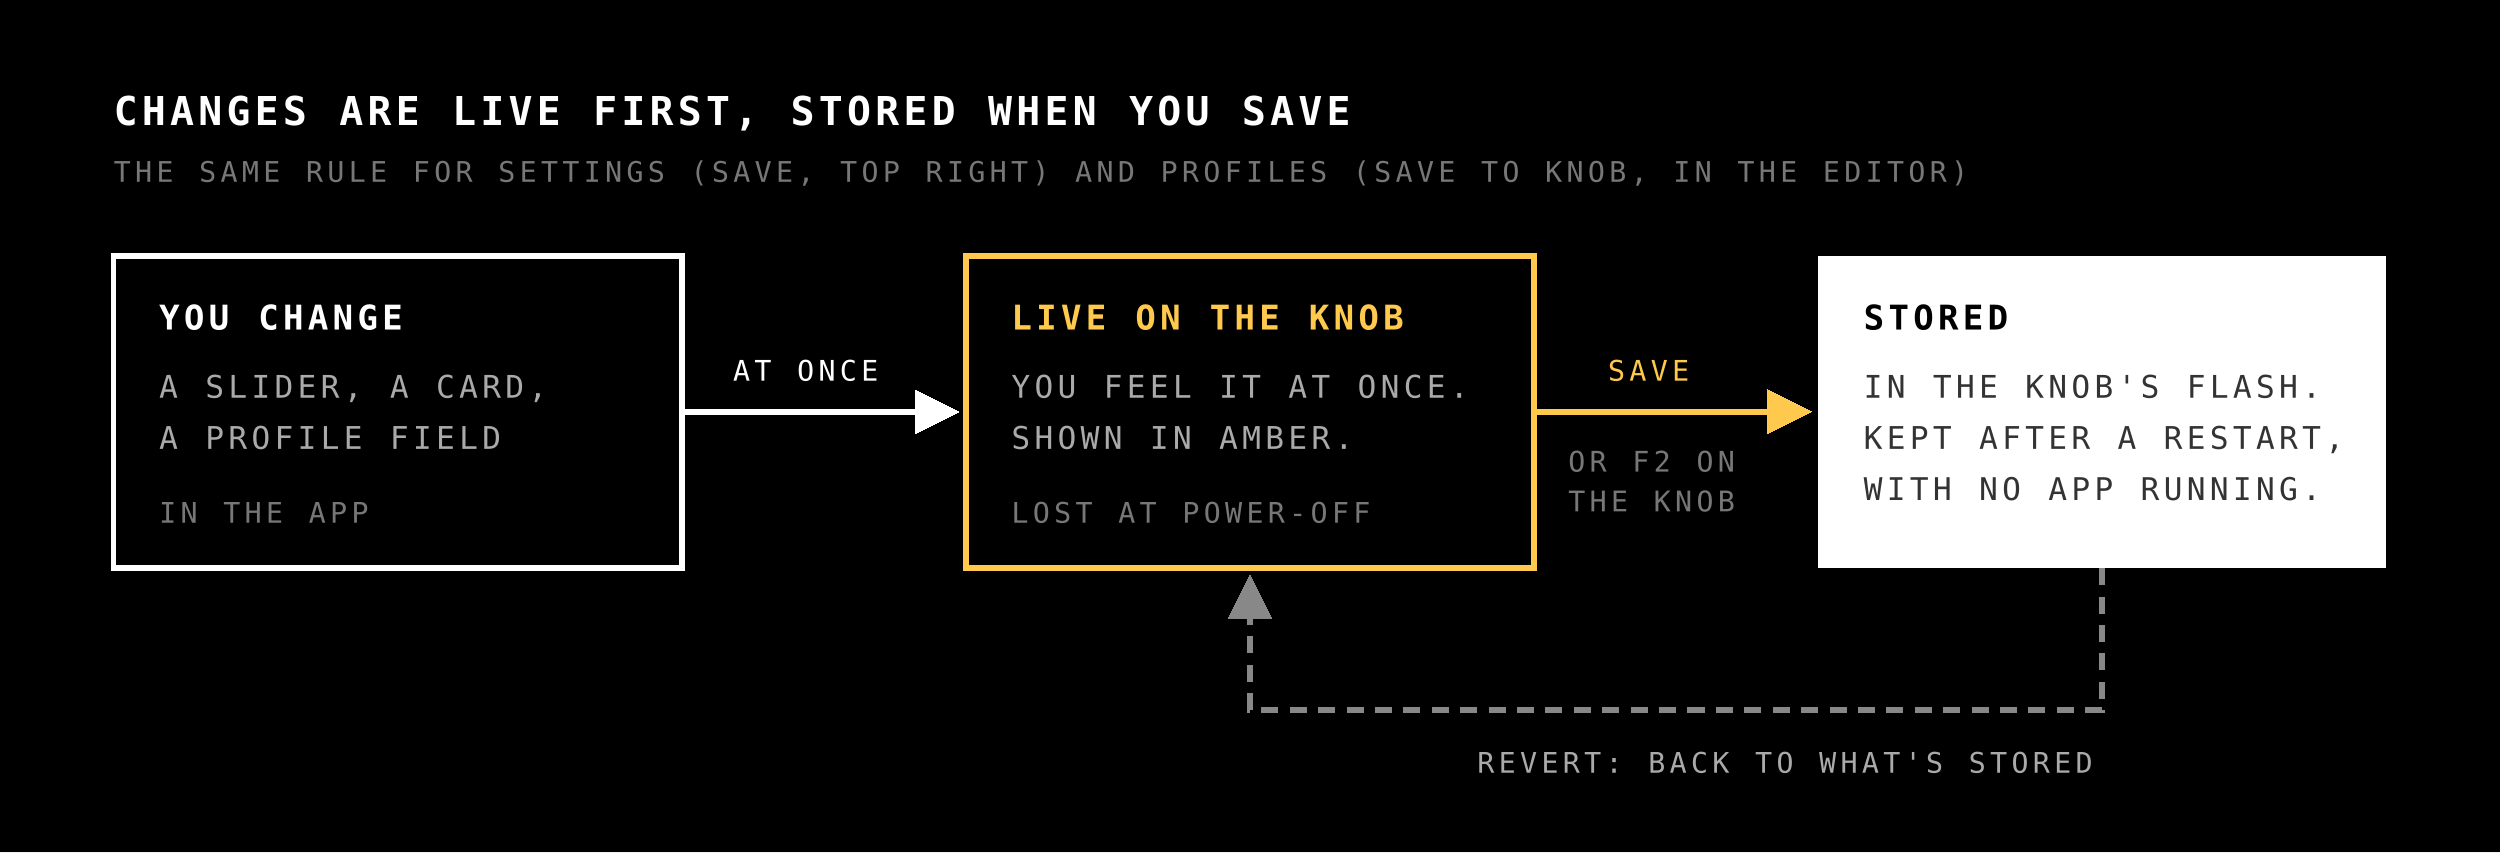
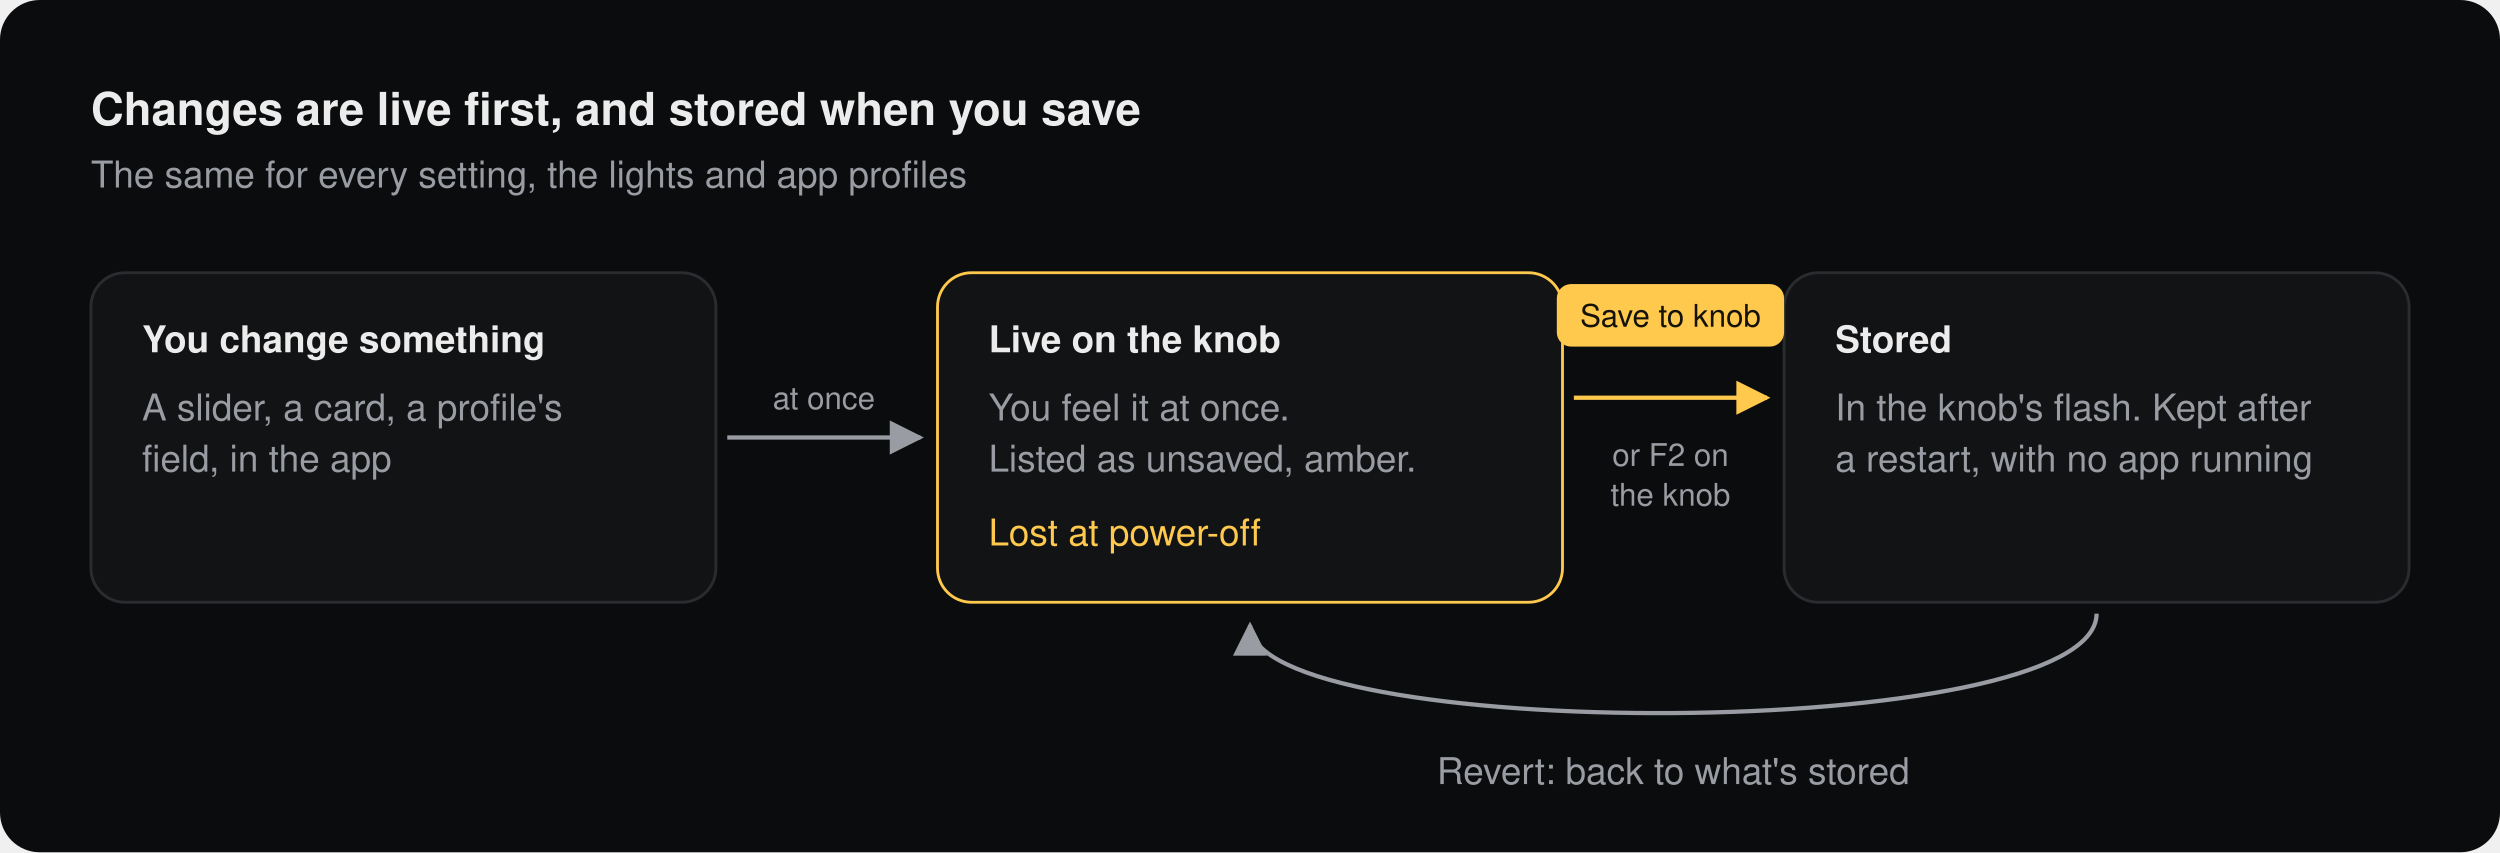
- <svg xmlns="http://www.w3.org/2000/svg" viewBox="0 0 880 300" width="880" height="300" font-family="ui-monospace, Menlo, Consolas, monospace" font-size="12" letter-spacing="1.5" shape-rendering="crispEdges">
-   <rect width="880" height="300" fill="#000" />
+ <svg xmlns="http://www.w3.org/2000/svg" width="880" height="300" viewBox="0 0 880 300" font-family="Geist, -apple-system, 'Segoe UI', Helvetica, Arial, sans-serif" font-size="13">
  <defs>
-     <marker id="aw" markerWidth="8" markerHeight="8" refX="7" refY="4" orient="auto">
-       <path d="M0,0 L8,4 L0,8 z" fill="#fff" />
+     <marker id="a" viewBox="0 0 10 10" refX="9" refY="5" markerWidth="8" markerHeight="8" orient="auto">
+       <path d="M0 0L10 5L0 10z" fill="#9a9ca3" />
    </marker>
-     <marker id="aa" markerWidth="8" markerHeight="8" refX="7" refY="4" orient="auto">
-       <path d="M0,0 L8,4 L0,8 z" fill="#ffc94d" />
-     </marker>
-     <marker id="ag" markerWidth="8" markerHeight="8" refX="7" refY="4" orient="auto">
-       <path d="M0,0 L8,4 L0,8 z" fill="#888" />
+     <marker id="b" viewBox="0 0 10 10" refX="9" refY="5" markerWidth="8" markerHeight="8" orient="auto">
+       <path d="M0 0L10 5L0 10z" fill="#ffc94d" />
    </marker>
  </defs>
-   <rect x="40" y="90" width="200" height="110" fill="none" stroke="#fff" stroke-width="2" />
-   <text x="56" y="116" fill="#fff" font-weight="bold">YOU CHANGE</text>
-   <text x="56" y="140" fill="#aaa" font-size="11">A SLIDER, A CARD,</text>
-   <text x="56" y="158" fill="#aaa" font-size="11">A PROFILE FIELD</text>
-   <text x="56" y="184" fill="#777" font-size="10">IN THE APP</text>
-   <rect x="340" y="90" width="200" height="110" fill="none" stroke="#ffc94d" stroke-width="2" />
-   <text x="356" y="116" fill="#ffc94d" font-weight="bold">LIVE ON THE KNOB</text>
-   <text x="356" y="140" fill="#aaa" font-size="11">YOU FEEL IT AT ONCE.</text>
-   <text x="356" y="158" fill="#aaa" font-size="11">SHOWN IN AMBER.</text>
-   <text x="356" y="184" fill="#777" font-size="10">LOST AT POWER-OFF</text>
-   <rect x="640" y="90" width="200" height="110" fill="#fff" />
-   <text x="656" y="116" fill="#000" font-weight="bold">STORED</text>
-   <text x="656" y="140" fill="#333" font-size="11">IN THE KNOB'S FLASH.</text>
-   <text x="656" y="158" fill="#333" font-size="11">KEPT AFTER A RESTART,</text>
-   <text x="656" y="176" fill="#333" font-size="11">WITH NO APP RUNNING.</text>
-   <line x1="240" y1="145" x2="336" y2="145" stroke="#fff" stroke-width="2" marker-end="url(#aw)" />
-   <text x="258" y="134" fill="#fff" font-size="10">AT ONCE</text>
-   <line x1="540" y1="145" x2="636" y2="145" stroke="#ffc94d" stroke-width="2" marker-end="url(#aa)" />
-   <text x="566" y="134" fill="#ffc94d" font-size="10">SAVE</text>
-   <text x="552" y="166" fill="#777" font-size="10">OR F2 ON</text>
-   <text x="552" y="180" fill="#777" font-size="10">THE KNOB</text>
-   <polyline points="740,200 740,250 440,250 440,204" fill="none" stroke="#888" stroke-width="2" stroke-dasharray="6 4" marker-end="url(#ag)" />
-   <text x="520" y="272" fill="#aaa" font-size="10">REVERT: BACK TO WHAT'S STORED</text>
-   <text x="40" y="44" fill="#fff" font-size="14" font-weight="bold">CHANGES ARE LIVE FIRST, STORED WHEN YOU SAVE</text>
-   <text x="40" y="64" fill="#777" font-size="10">THE SAME RULE FOR SETTINGS (SAVE, TOP RIGHT) AND PROFILES (SAVE TO KNOB, IN THE EDITOR)</text>
+   <rect width="880" height="300" rx="14" fill="#0b0c0d" />
+   <text x="32" y="44" fill="#ececec" font-size="16" font-weight="600">Changes are live first, and stored when you save</text>
+   <text x="32" y="66" fill="#9a9ca3">The same for every setting, the lights and app profiles</text>
+   <rect x="32" y="96" width="220" height="116" rx="12" fill="#121315" stroke="#2a2c30" />
+   <text x="50" y="124" fill="#ececec" font-weight="600">You change something</text>
+   <text x="50" y="148" fill="#9a9ca3">A slider, a card, a profile's</text>
+   <text x="50" y="166" fill="#9a9ca3">field, in the app</text>
+   <rect x="330" y="96" width="220" height="116" rx="12" fill="#121315" stroke="#ffc94d" />
+   <text x="348" y="124" fill="#ececec" font-weight="600">Live on the knob</text>
+   <text x="348" y="148" fill="#9a9ca3">You feel it at once.</text>
+   <text x="348" y="166" fill="#9a9ca3">Listed as unsaved, amber.</text>
+   <text x="348" y="192" fill="#ffc94d">Lost at power-off</text>
+   <rect x="628" y="96" width="220" height="116" rx="12" fill="#121315" stroke="#2a2c30" />
+   <text x="646" y="124" fill="#ececec" font-weight="600">Stored</text>
+   <text x="646" y="148" fill="#9a9ca3">In the knob's flash. Kept after</text>
+   <text x="646" y="166" fill="#9a9ca3">a restart, with no app running</text>
+   <line x1="256" y1="154" x2="324" y2="154" stroke="#9a9ca3" stroke-width="1.5" marker-end="url(#a)" />
+   <text x="290" y="144" fill="#9a9ca3" text-anchor="middle" font-size="11">at once</text>
+   <line x1="554" y1="140" x2="622" y2="140" stroke="#ffc94d" stroke-width="1.5" marker-end="url(#b)" />
+   <rect x="548" y="100" width="80" height="22" rx="5" fill="#ffc94d" />
+   <text x="588" y="115" fill="#15120a" text-anchor="middle" font-size="11" font-weight="500">Save to knob</text>
+   <text x="588" y="164" fill="#9a9ca3" text-anchor="middle" font-size="11">or F2 on</text>
+   <text x="588" y="178" fill="#9a9ca3" text-anchor="middle" font-size="11">the knob</text>
+   <path d="M738 216 C738 262 440 262 440 220" fill="none" stroke="#9a9ca3" stroke-width="1.5" marker-end="url(#a)" />
+   <text x="589" y="276" fill="#9a9ca3" text-anchor="middle">Revert: back to what's stored</text>
</svg>
